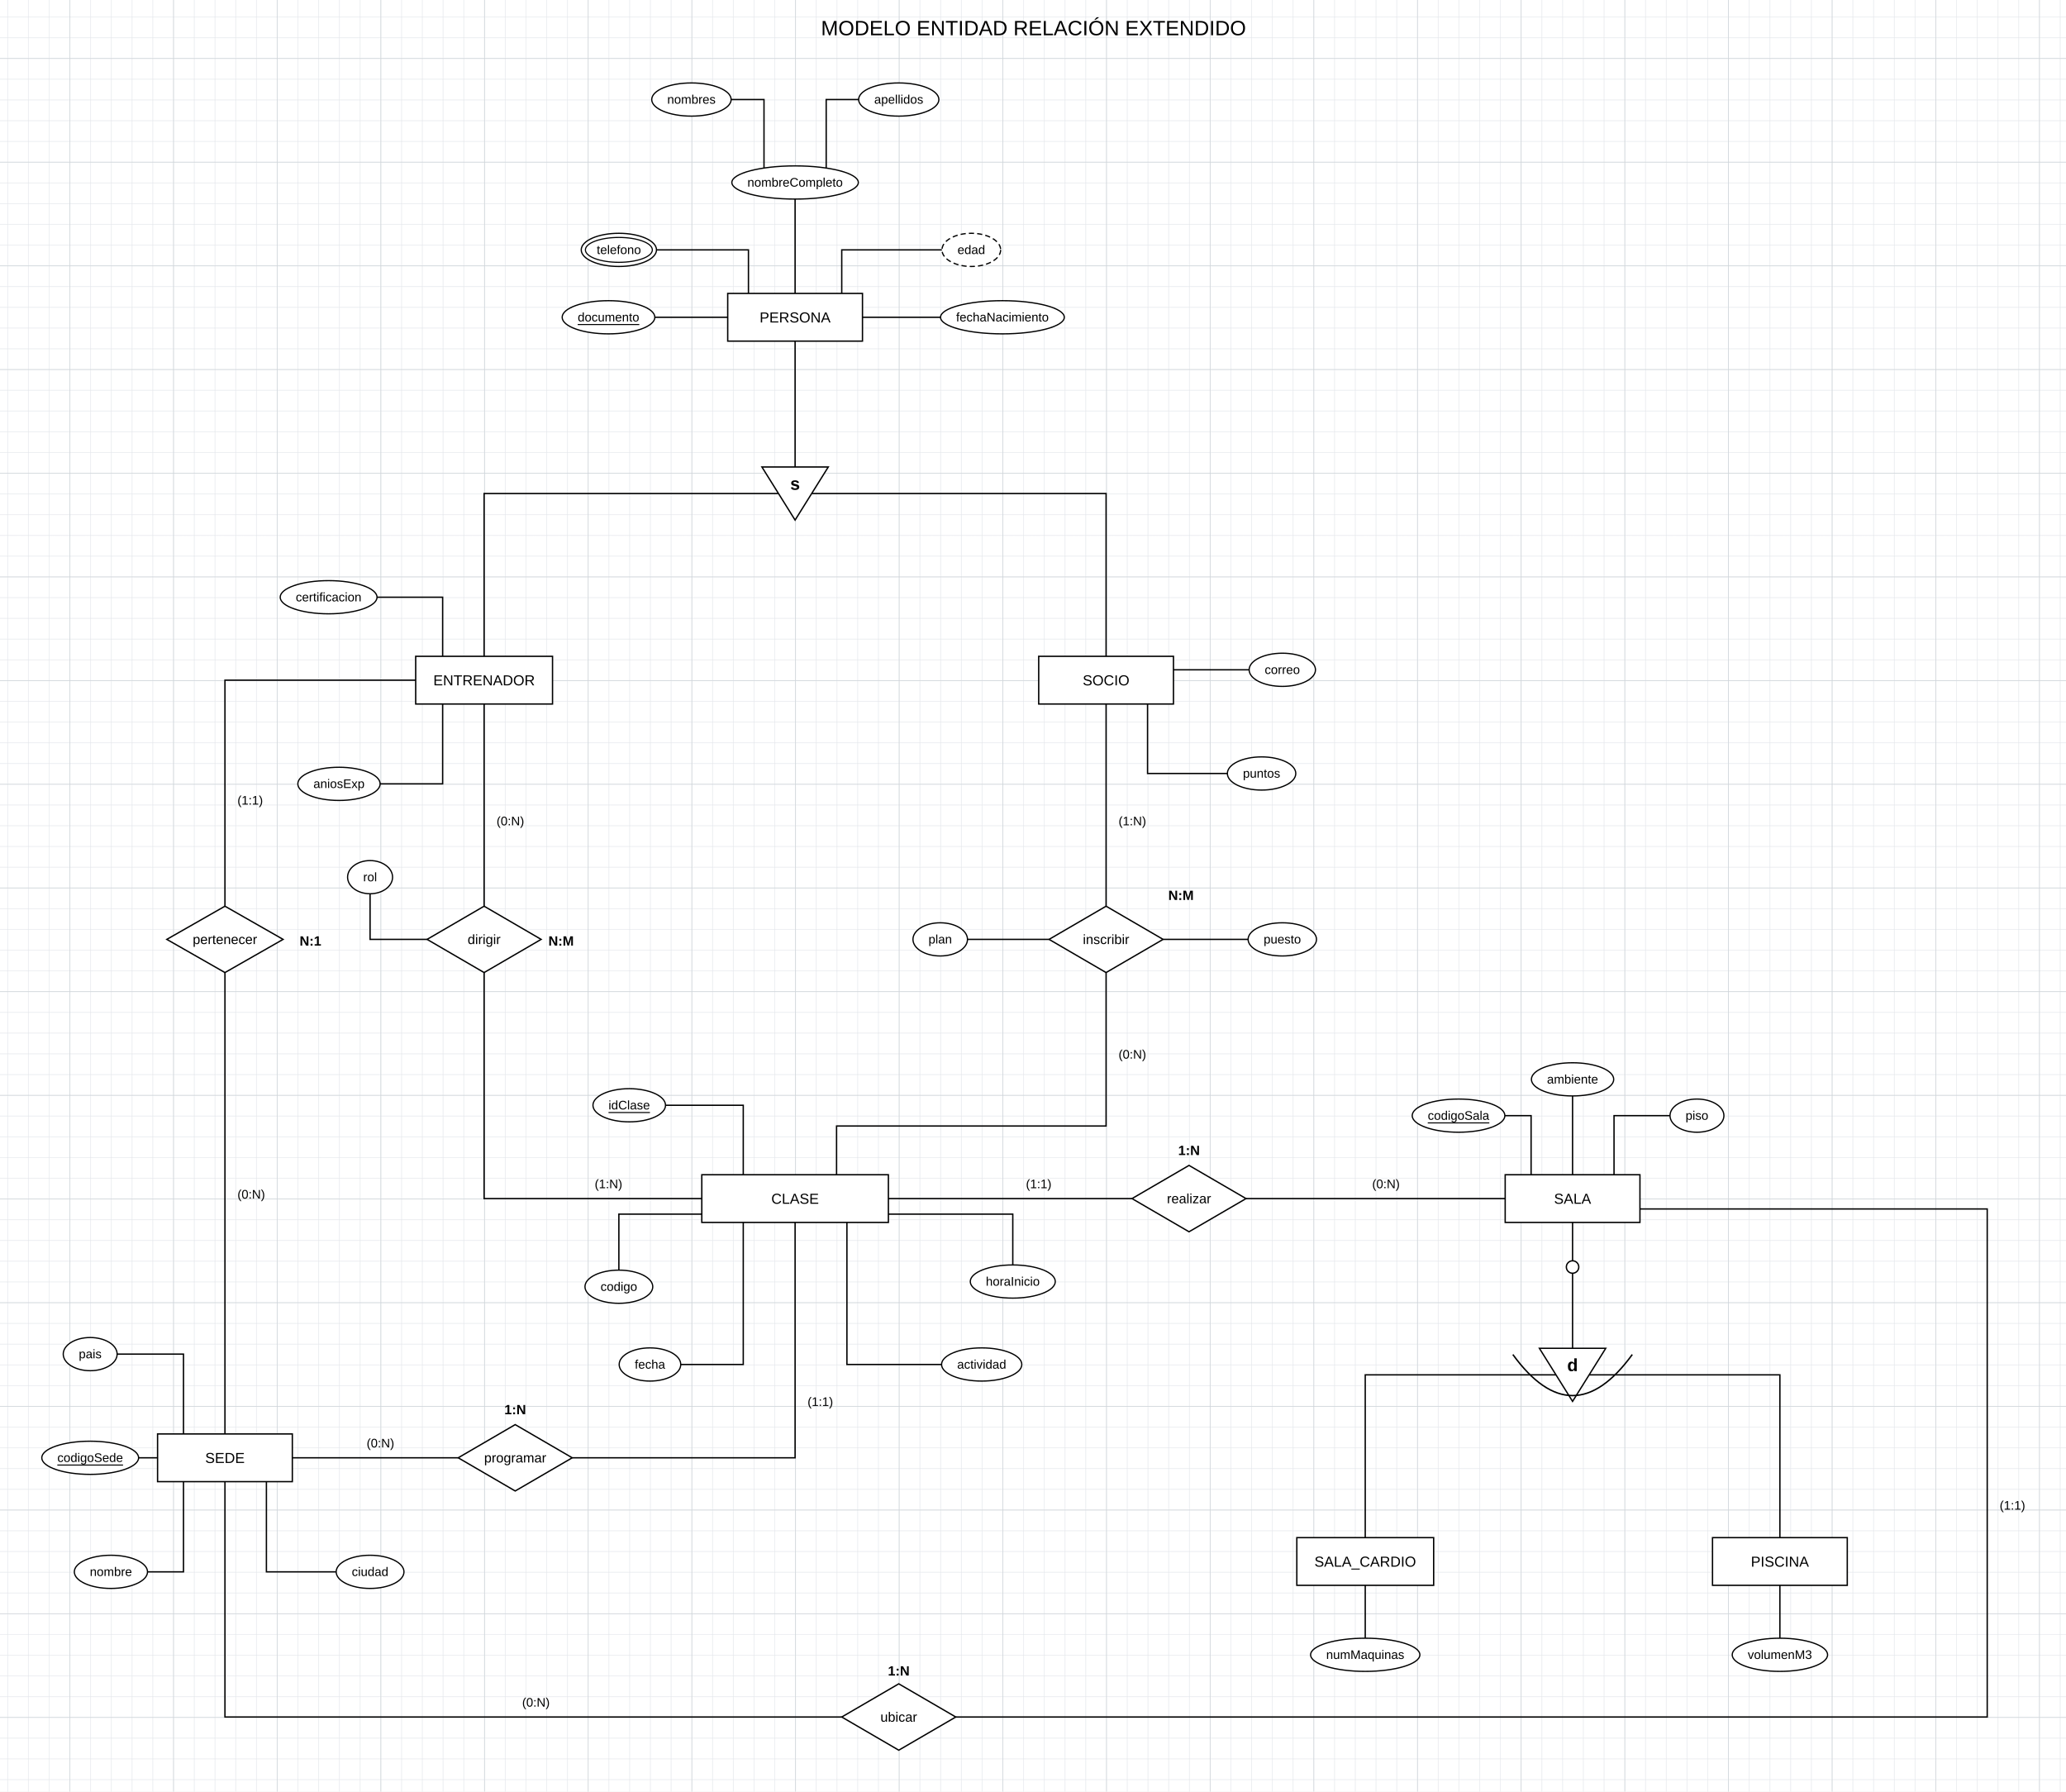
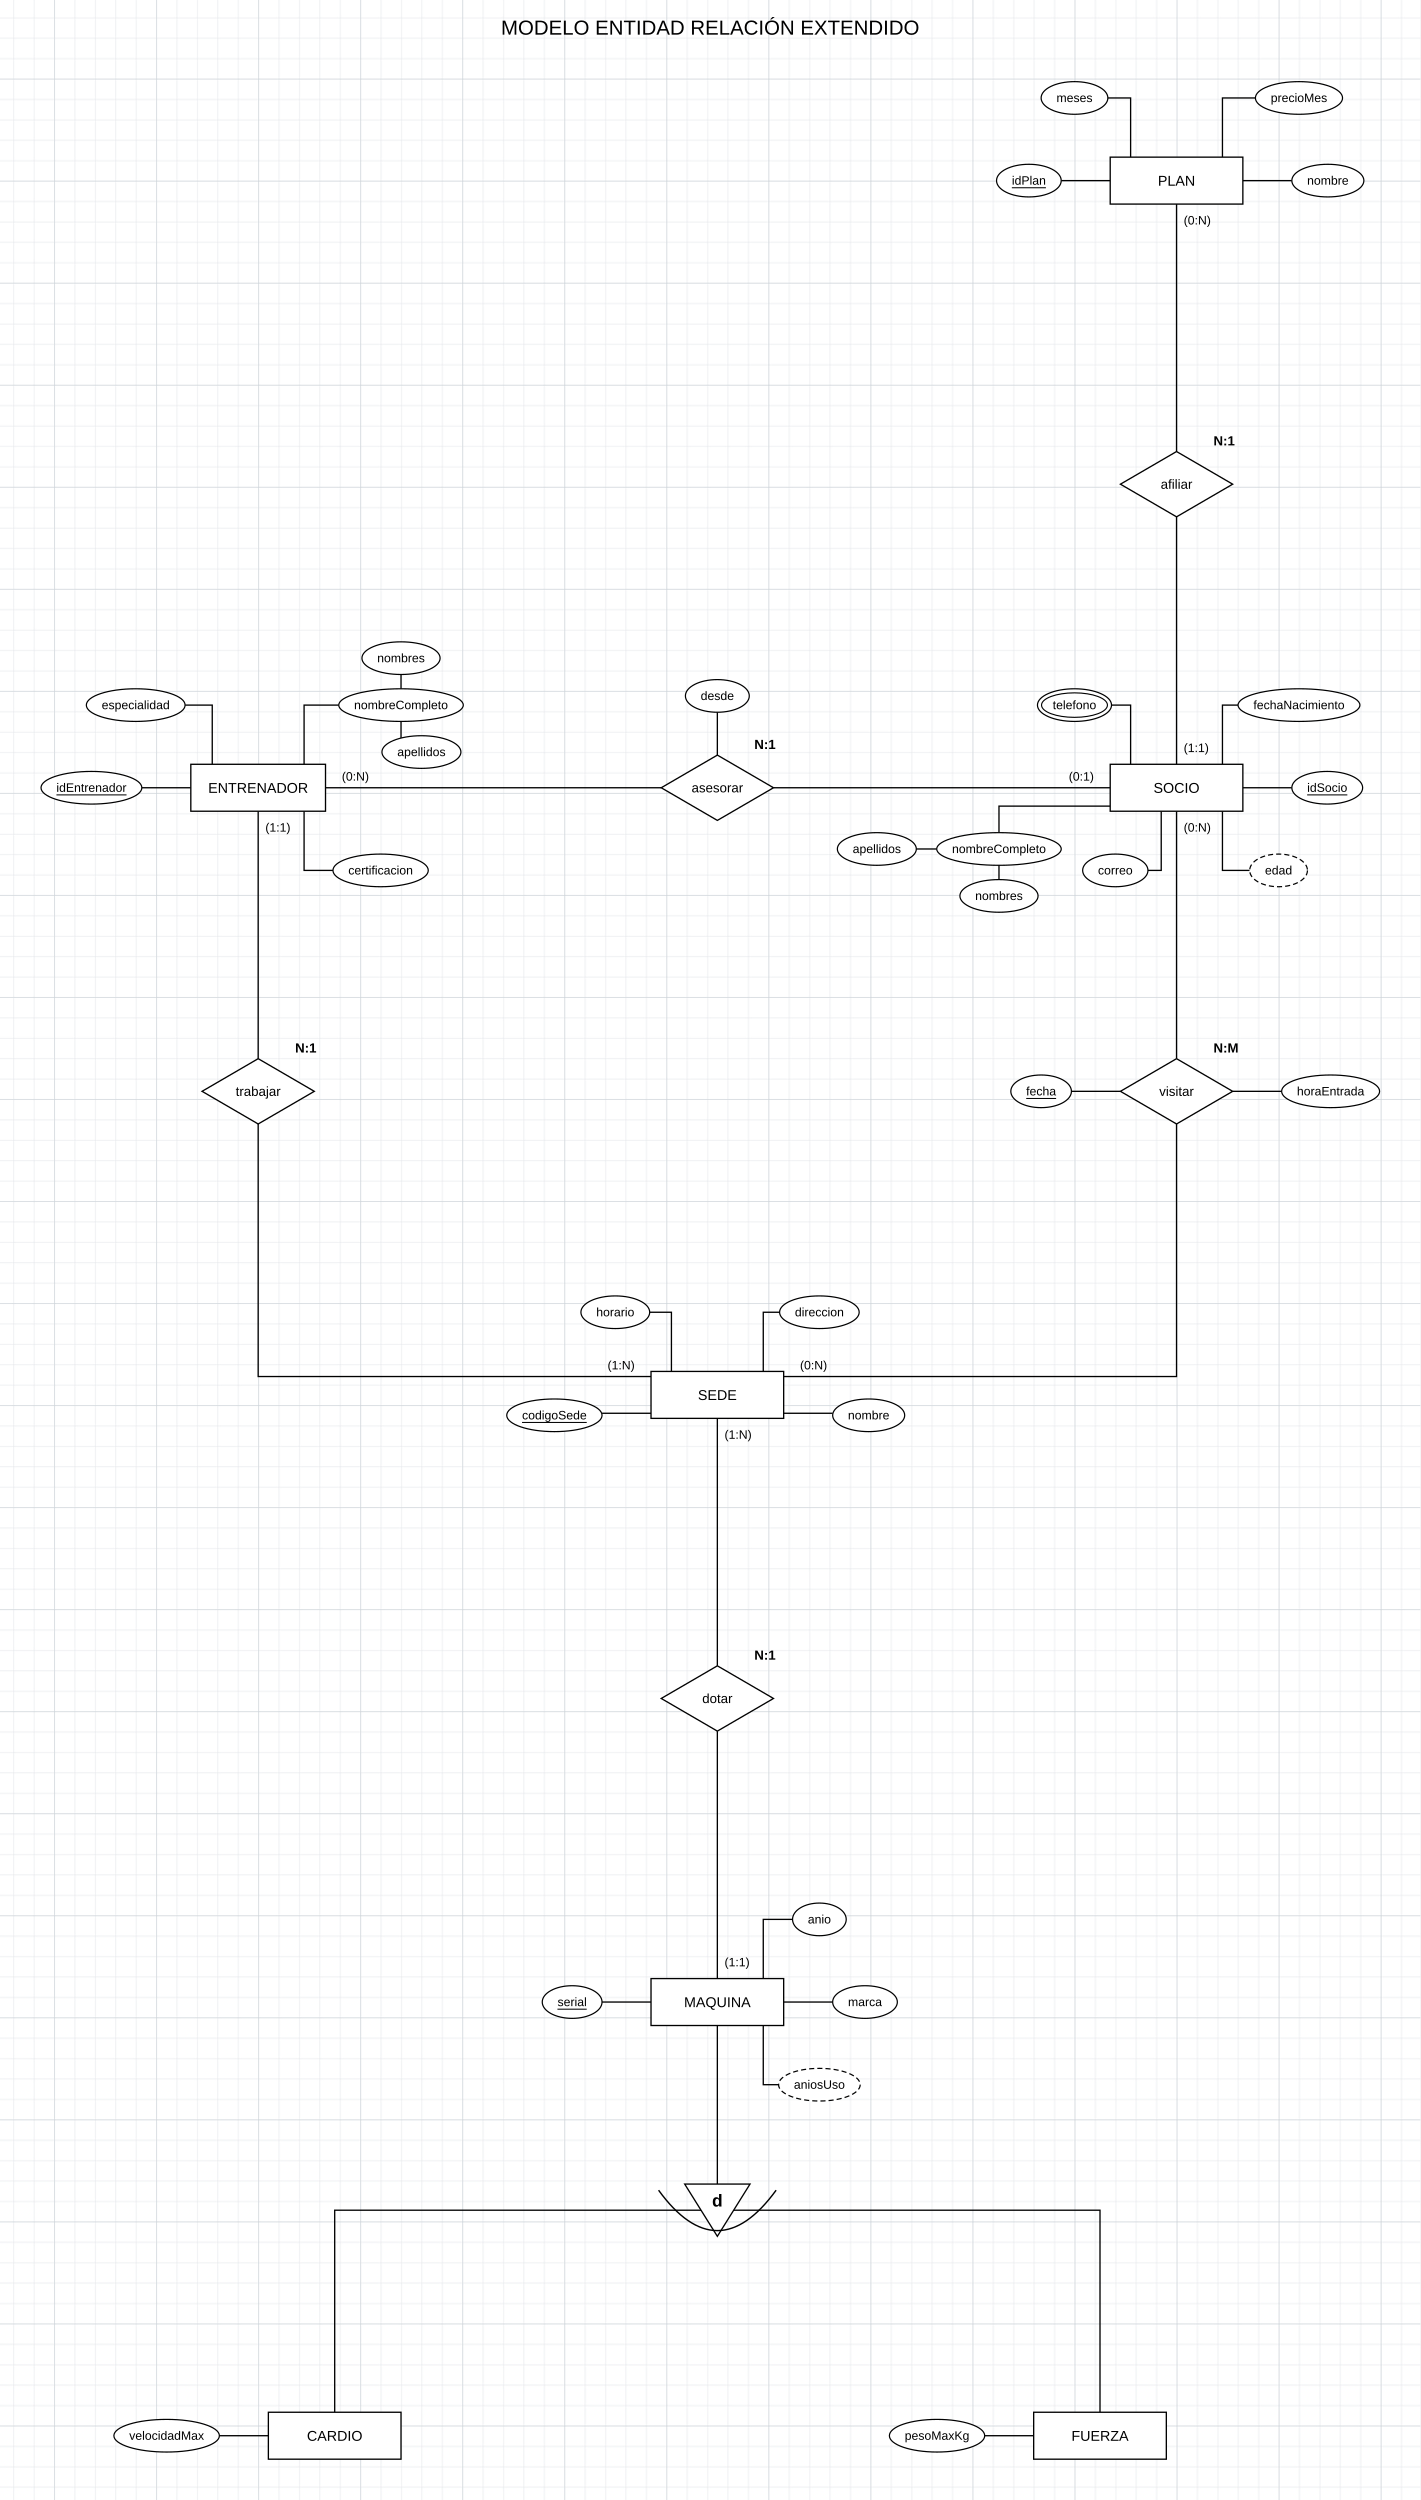
- <svg xmlns="http://www.w3.org/2000/svg" viewBox="-67 -56 1993 1728" width="1993" height="1728" font-family="Arial, Helvetica, sans-serif" role="img">
+ <svg xmlns="http://www.w3.org/2000/svg" viewBox="-253 -177 1392 2450" width="1392" height="2450" font-family="Arial, Helvetica, sans-serif" role="img">
  <defs>
    <pattern id="g1" width="20" height="20" patternUnits="userSpaceOnUse">
      <path d="M 20 0 L 0 0 0 20" fill="none" stroke="#e3e6ea" stroke-width="1" />
    </pattern>
    <pattern id="g2" width="100" height="100" patternUnits="userSpaceOnUse">
      <rect width="100" height="100" fill="url(#g1)" />
      <path d="M 100 0 L 0 0 0 100" fill="none" stroke="#cfd4da" stroke-width="1.2" />
    </pattern>
  </defs>
-   <rect x="-67" y="-56" width="1993" height="1728" fill="#ffffff" />
-   <rect x="-67" y="-56" width="1993" height="1728" fill="url(#g2)" />
-   <text x="930" y="-22" text-anchor="middle" font-size="20" fill="#000">MODELO ENTIDAD RELACIÓN EXTENDIDO</text>
-   <polyline points="700.0,273.0 700.0,394.4" fill="none" stroke="#000" stroke-width="1.3" />
-   <polyline points="684.0,420.0 400.0,420.0 400.0,577.0" fill="none" stroke="#000" stroke-width="1.3" />
-   <polyline points="716.0,420.0 1000.0,420.0 1000.0,577.0" fill="none" stroke="#000" stroke-width="1.3" />
-   <polyline points="1450.0,1123.0 1450.0,1244.4" fill="none" stroke="#000" stroke-width="1.3" />
-   <polyline points="1434.0,1270.0 1250.0,1270.0 1250.0,1427.0" fill="none" stroke="#000" stroke-width="1.3" />
-   <polyline points="1466.0,1270.0 1650.0,1270.0 1650.0,1427.0" fill="none" stroke="#000" stroke-width="1.3" />
-   <polyline points="334.0,600.0 150.0,600.0 150.0,818.0" fill="none" stroke="#000" stroke-width="1.3" />
-   <polyline points="150.0,882.0 150.0,1327.0" fill="none" stroke="#000" stroke-width="1.3" />
-   <polyline points="400.0,623.0 400.0,818.0" fill="none" stroke="#000" stroke-width="1.3" />
-   <polyline points="400.0,882.0 400.0,1100.0 610.0,1100.0" fill="none" stroke="#000" stroke-width="1.3" />
-   <polyline points="1000.0,623.0 1000.0,818.0" fill="none" stroke="#000" stroke-width="1.3" />
-   <polyline points="1000.0,882.0 1000.0,1030.0 740.0,1030.0 740.0,1077.0" fill="none" stroke="#000" stroke-width="1.3" />
-   <polyline points="790.0,1100.0 1025.0,1100.0" fill="none" stroke="#000" stroke-width="1.3" />
-   <polyline points="1135.0,1100.0 1385.0,1100.0" fill="none" stroke="#000" stroke-width="1.3" />
-   <polyline points="700.0,1123.0 700.0,1350.0 485.0,1350.0" fill="none" stroke="#000" stroke-width="1.3" />
-   <polyline points="375.0,1350.0 215.0,1350.0" fill="none" stroke="#000" stroke-width="1.3" />
-   <polyline points="150.0,1373.0 150.0,1600.0 745.0,1600.0" fill="none" stroke="#000" stroke-width="1.3" />
-   <polyline points="855.0,1600.0 1850.0,1600.0 1850.0,1110.0 1515.0,1110.0" fill="none" stroke="#000" stroke-width="1.3" />
-   <polyline points="635.0,250.0 564.7,250.0" fill="none" stroke="#000" stroke-width="1.3" />
-   <polyline points="765.0,250.0 840.3,250.0" fill="none" stroke="#000" stroke-width="1.3" />
-   <polyline points="700.0,227.0 700.0,136.0" fill="none" stroke="#000" stroke-width="1.3" />
-   <polyline points="670.0,106.1 670.0,40.0 638.3,40.0" fill="none" stroke="#000" stroke-width="1.3" />
-   <polyline points="730.0,106.1 730.0,40.0 761.3,40.0" fill="none" stroke="#000" stroke-width="1.3" />
-   <polyline points="655.0,227.0 655.0,185.0 566.3,185.0" fill="none" stroke="#000" stroke-width="1.3" />
-   <polyline points="745.0,227.0 745.0,185.0 841.7,185.0" fill="none" stroke="#000" stroke-width="1.3" />
-   <polyline points="360.0,577.0 360.0,520.0 296.7,520.0" fill="none" stroke="#000" stroke-width="1.3" />
-   <polyline points="360.0,623.0 360.0,700.0 299.7,700.0" fill="none" stroke="#000" stroke-width="1.3" />
-   <polyline points="1065.0,590.0 1138.0,590.0" fill="none" stroke="#000" stroke-width="1.3" />
-   <polyline points="1040.0,623.0 1040.0,690.0 1117.0,690.0" fill="none" stroke="#000" stroke-width="1.3" />
-   <polyline points="650.0,1077.0 650.0,1010.0 575.0,1010.0" fill="none" stroke="#000" stroke-width="1.3" />
-   <polyline points="610.0,1115.0 530.0,1115.0 530.0,1169.0" fill="none" stroke="#000" stroke-width="1.3" />
-   <polyline points="650.0,1123.0 650.0,1260.0 589.7,1260.0" fill="none" stroke="#000" stroke-width="1.3" />
-   <polyline points="790.0,1115.0 910.0,1115.0 910.0,1164.0" fill="none" stroke="#000" stroke-width="1.3" />
-   <polyline points="750.0,1123.0 750.0,1260.0 841.3,1260.0" fill="none" stroke="#000" stroke-width="1.3" />
-   <polyline points="345.0,850.0 290.0,850.0 290.0,806.0" fill="none" stroke="#000" stroke-width="1.3" />
-   <polyline points="1055.0,850.0 1137.0,850.0" fill="none" stroke="#000" stroke-width="1.3" />
-   <polyline points="945.0,850.0 866.3,850.0" fill="none" stroke="#000" stroke-width="1.3" />
-   <polyline points="1410.0,1077.0 1410.0,1020.0 1384.7,1020.0" fill="none" stroke="#000" stroke-width="1.3" />
-   <polyline points="1450.0,1077.0 1450.0,1001.0" fill="none" stroke="#000" stroke-width="1.3" />
-   <polyline points="1490.0,1077.0 1490.0,1020.0 1544.0,1020.0" fill="none" stroke="#000" stroke-width="1.3" />
-   <polyline points="1250.0,1473.0 1250.0,1524.0" fill="none" stroke="#000" stroke-width="1.3" />
-   <polyline points="1650.0,1473.0 1650.0,1524.0" fill="none" stroke="#000" stroke-width="1.3" />
-   <polyline points="85.0,1350.0 66.7,1350.0" fill="none" stroke="#000" stroke-width="1.3" />
-   <polyline points="110.0,1373.0 110.0,1460.0 75.3,1460.0" fill="none" stroke="#000" stroke-width="1.3" />
-   <polyline points="190.0,1373.0 190.0,1460.0 257.3,1460.0" fill="none" stroke="#000" stroke-width="1.3" />
-   <polyline points="110.0,1327.0 110.0,1250.0 46.0,1250.0" fill="none" stroke="#000" stroke-width="1.3" />
-   <rect x="635.0" y="227.0" width="130.0" height="46.0" fill="#fff" stroke="#000" stroke-width="1.3" />
-   <text x="700.0" y="255.0" text-anchor="middle" font-size="14" fill="#000">PERSONA</text>
-   <polygon points="668.0,394.4 732.0,394.4 700,445.6" fill="#fff" stroke="#000" stroke-width="1.3" />
-   <text x="700.0" y="416.4" text-anchor="middle" font-size="17" font-weight="bold" fill="#000">s</text>
-   <rect x="334.0" y="577.0" width="132.0" height="46.0" fill="#fff" stroke="#000" stroke-width="1.3" />
-   <text x="400.0" y="605.0" text-anchor="middle" font-size="14" fill="#000">ENTRENADOR</text>
-   <rect x="935.0" y="577.0" width="130.0" height="46.0" fill="#fff" stroke="#000" stroke-width="1.3" />
-   <text x="1000.0" y="605.0" text-anchor="middle" font-size="14" fill="#000">SOCIO</text>
-   <rect x="610.0" y="1077.0" width="180.0" height="46.0" fill="#fff" stroke="#000" stroke-width="1.3" />
-   <text x="700.0" y="1105.0" text-anchor="middle" font-size="14" fill="#000">CLASE</text>
-   <rect x="85.0" y="1327.0" width="130.0" height="46.0" fill="#fff" stroke="#000" stroke-width="1.3" />
-   <text x="150.0" y="1355.0" text-anchor="middle" font-size="14" fill="#000">SEDE</text>
-   <rect x="1385.0" y="1077.0" width="130.0" height="46.0" fill="#fff" stroke="#000" stroke-width="1.3" />
-   <text x="1450.0" y="1105.0" text-anchor="middle" font-size="14" fill="#000">SALA</text>
-   <polygon points="1418.0,1244.4 1482.0,1244.4 1450,1295.6" fill="#fff" stroke="#000" stroke-width="1.3" />
-   <text x="1450.0" y="1266.4" text-anchor="middle" font-size="17" font-weight="bold" fill="#000">d</text>
-   <rect x="1184.0" y="1427.0" width="132.0" height="46.0" fill="#fff" stroke="#000" stroke-width="1.3" />
-   <text x="1250.0" y="1455.0" text-anchor="middle" font-size="14" fill="#000">SALA_CARDIO</text>
-   <rect x="1585.0" y="1427.0" width="130.0" height="46.0" fill="#fff" stroke="#000" stroke-width="1.3" />
-   <text x="1650.0" y="1455.0" text-anchor="middle" font-size="14" fill="#000">PISCINA</text>
-   <polygon points="150,818.0 206.086,850 150,882.0 93.914,850" fill="#fff" stroke="#000" stroke-width="1.3" />
-   <text x="150.0" y="854.5" text-anchor="middle" font-size="13" fill="#000">pertenecer</text>
-   <polygon points="400,818.0 455.0,850 400,882.0 345.0,850" fill="#fff" stroke="#000" stroke-width="1.3" />
-   <text x="400.0" y="854.5" text-anchor="middle" font-size="13" fill="#000">dirigir</text>
-   <polygon points="1000,818.0 1055.0,850 1000,882.0 945.0,850" fill="#fff" stroke="#000" stroke-width="1.3" />
-   <text x="1000.0" y="854.5" text-anchor="middle" font-size="13" fill="#000">inscribir</text>
-   <polygon points="1080,1068.0 1135.0,1100 1080,1132.0 1025.0,1100" fill="#fff" stroke="#000" stroke-width="1.3" />
-   <text x="1080.0" y="1104.5" text-anchor="middle" font-size="13" fill="#000">realizar</text>
-   <polygon points="430,1318.0 485.0,1350 430,1382.0 375.0,1350" fill="#fff" stroke="#000" stroke-width="1.3" />
-   <text x="430.0" y="1354.5" text-anchor="middle" font-size="13" fill="#000">programar</text>
-   <polygon points="800,1568.0 855.0,1600 800,1632.0 745.0,1600" fill="#fff" stroke="#000" stroke-width="1.3" />
-   <text x="800.0" y="1604.5" text-anchor="middle" font-size="13" fill="#000">ubicar</text>
-   <ellipse cx="520.0" cy="250.0" rx="44.7" ry="16.0" fill="#fff" stroke="#000" stroke-width="1.2" />
-   <text x="520.0" y="254.0" text-anchor="middle" font-size="12" fill="#000">documento</text>
-   <line x1="490.3" y1="257.0" x2="549.7" y2="257.0" stroke="#000" stroke-width="1" />
-   <ellipse cx="900.0" cy="250.0" rx="59.7" ry="16.0" fill="#fff" stroke="#000" stroke-width="1.2" />
-   <text x="900.0" y="254.0" text-anchor="middle" font-size="12" fill="#000">fechaNacimiento</text>
-   <ellipse cx="700.0" cy="120.0" rx="61.0" ry="16.0" fill="#fff" stroke="#000" stroke-width="1.2" />
-   <text x="700.0" y="124.0" text-anchor="middle" font-size="12" fill="#000">nombreCompleto</text>
-   <ellipse cx="600.0" cy="40.0" rx="38.3" ry="16.0" fill="#fff" stroke="#000" stroke-width="1.2" />
-   <text x="600.0" y="44.0" text-anchor="middle" font-size="12" fill="#000">nombres</text>
-   <ellipse cx="800.0" cy="40.0" rx="38.7" ry="16.0" fill="#fff" stroke="#000" stroke-width="1.2" />
-   <text x="800.0" y="44.0" text-anchor="middle" font-size="12" fill="#000">apellidos</text>
-   <ellipse cx="530.0" cy="185.0" rx="36.3" ry="16.0" fill="#fff" stroke="#000" stroke-width="1.2" />
-   <ellipse cx="530.0" cy="185.0" rx="32.3" ry="12.0" fill="none" stroke="#000" stroke-width="1.1" />
-   <text x="530.0" y="189.0" text-anchor="middle" font-size="12" fill="#000">telefono</text>
-   <ellipse cx="870.0" cy="185.0" rx="28.3" ry="16.0" fill="#fff" stroke="#000" stroke-width="1.2" stroke-dasharray="5 3" />
-   <text x="870.0" y="189.0" text-anchor="middle" font-size="12" fill="#000">edad</text>
-   <ellipse cx="250.0" cy="520.0" rx="46.7" ry="16.0" fill="#fff" stroke="#000" stroke-width="1.2" />
-   <text x="250.0" y="524.0" text-anchor="middle" font-size="12" fill="#000">certificacion</text>
-   <ellipse cx="260.0" cy="700.0" rx="39.7" ry="16.0" fill="#fff" stroke="#000" stroke-width="1.2" />
-   <text x="260.0" y="704.0" text-anchor="middle" font-size="12" fill="#000">aniosExp</text>
-   <ellipse cx="1170.0" cy="590.0" rx="32.0" ry="16.0" fill="#fff" stroke="#000" stroke-width="1.2" />
-   <text x="1170.0" y="594.0" text-anchor="middle" font-size="12" fill="#000">correo</text>
-   <ellipse cx="1150.0" cy="690.0" rx="33.0" ry="16.0" fill="#fff" stroke="#000" stroke-width="1.2" />
-   <text x="1150.0" y="694.0" text-anchor="middle" font-size="12" fill="#000">puntos</text>
-   <ellipse cx="540.0" cy="1010.0" rx="35.0" ry="16.0" fill="#fff" stroke="#000" stroke-width="1.2" />
-   <text x="540.0" y="1014.0" text-anchor="middle" font-size="12" fill="#000">idClase</text>
-   <line x1="520.0" y1="1017.0" x2="560.0" y2="1017.0" stroke="#000" stroke-width="1" />
-   <ellipse cx="530.0" cy="1185.0" rx="32.7" ry="16.0" fill="#fff" stroke="#000" stroke-width="1.2" />
-   <text x="530.0" y="1189.0" text-anchor="middle" font-size="12" fill="#000">codigo</text>
-   <ellipse cx="560.0" cy="1260.0" rx="29.7" ry="16.0" fill="#fff" stroke="#000" stroke-width="1.2" />
-   <text x="560.0" y="1264.0" text-anchor="middle" font-size="12" fill="#000">fecha</text>
-   <ellipse cx="910.0" cy="1180.0" rx="41.0" ry="16.0" fill="#fff" stroke="#000" stroke-width="1.2" />
-   <text x="910.0" y="1184.0" text-anchor="middle" font-size="12" fill="#000">horaInicio</text>
-   <ellipse cx="880.0" cy="1260.0" rx="38.7" ry="16.0" fill="#fff" stroke="#000" stroke-width="1.2" />
-   <text x="880.0" y="1264.0" text-anchor="middle" font-size="12" fill="#000">actividad</text>
-   <ellipse cx="290.0" cy="790.0" rx="21.7" ry="16.0" fill="#fff" stroke="#000" stroke-width="1.2" />
-   <text x="290.0" y="794.0" text-anchor="middle" font-size="12" fill="#000">rol</text>
-   <ellipse cx="1170.0" cy="850.0" rx="33.0" ry="16.0" fill="#fff" stroke="#000" stroke-width="1.2" />
-   <text x="1170.0" y="854.0" text-anchor="middle" font-size="12" fill="#000">puesto</text>
-   <ellipse cx="840.0" cy="850.0" rx="26.3" ry="16.0" fill="#fff" stroke="#000" stroke-width="1.2" />
-   <text x="840.0" y="854.0" text-anchor="middle" font-size="12" fill="#000">plan</text>
-   <ellipse cx="1340.0" cy="1020.0" rx="44.7" ry="16.0" fill="#fff" stroke="#000" stroke-width="1.2" />
-   <text x="1340.0" y="1024.0" text-anchor="middle" font-size="12" fill="#000">codigoSala</text>
-   <line x1="1310.3" y1="1027.0" x2="1369.7" y2="1027.0" stroke="#000" stroke-width="1" />
-   <ellipse cx="1450.0" cy="985.0" rx="39.7" ry="16.0" fill="#fff" stroke="#000" stroke-width="1.2" />
-   <text x="1450.0" y="989.0" text-anchor="middle" font-size="12" fill="#000">ambiente</text>
-   <ellipse cx="1570.0" cy="1020.0" rx="26.0" ry="16.0" fill="#fff" stroke="#000" stroke-width="1.2" />
-   <text x="1570.0" y="1024.0" text-anchor="middle" font-size="12" fill="#000">piso</text>
-   <ellipse cx="1250.0" cy="1540.0" rx="52.7" ry="16.0" fill="#fff" stroke="#000" stroke-width="1.2" />
-   <text x="1250.0" y="1544.0" text-anchor="middle" font-size="12" fill="#000">numMaquinas</text>
-   <ellipse cx="1650.0" cy="1540.0" rx="46.0" ry="16.0" fill="#fff" stroke="#000" stroke-width="1.2" />
-   <text x="1650.0" y="1544.0" text-anchor="middle" font-size="12" fill="#000">volumenM3</text>
-   <ellipse cx="20.0" cy="1350.0" rx="46.7" ry="16.0" fill="#fff" stroke="#000" stroke-width="1.2" />
-   <text x="20.0" y="1354.0" text-anchor="middle" font-size="12" fill="#000">codigoSede</text>
-   <line x1="-11.7" y1="1357.0" x2="51.7" y2="1357.0" stroke="#000" stroke-width="1" />
-   <ellipse cx="40.0" cy="1460.0" rx="35.3" ry="16.0" fill="#fff" stroke="#000" stroke-width="1.2" />
-   <text x="40.0" y="1464.0" text-anchor="middle" font-size="12" fill="#000">nombre</text>
-   <ellipse cx="290.0" cy="1460.0" rx="32.7" ry="16.0" fill="#fff" stroke="#000" stroke-width="1.2" />
-   <text x="290.0" y="1464.0" text-anchor="middle" font-size="12" fill="#000">ciudad</text>
-   <ellipse cx="20.0" cy="1250.0" rx="26.0" ry="16.0" fill="#fff" stroke="#000" stroke-width="1.2" />
-   <text x="20.0" y="1254.0" text-anchor="middle" font-size="12" fill="#000">pais</text>
-   <path d="M 1392.4 1250.4 Q 1450.0 1329.6 1507.6 1250.4" fill="none" stroke="#000" stroke-width="1.4" />
-   <circle cx="1450.0" cy="1166.0" r="6" fill="#fff" stroke="#000" stroke-width="1.3" />
-   <text x="162.0" y="720.0" text-anchor="start" font-size="12" fill="#000">(1:1)</text>
-   <text x="162.0" y="1100.0" text-anchor="start" font-size="12" fill="#000">(0:N)</text>
-   <text x="222.0" y="856.0" text-anchor="start" font-size="13" font-weight="bold" fill="#000">N:1</text>
-   <text x="412.0" y="740.0" text-anchor="start" font-size="12" fill="#000">(0:N)</text>
-   <text x="520.0" y="1090.0" text-anchor="middle" font-size="12" fill="#000">(1:N)</text>
-   <text x="462.0" y="856.0" text-anchor="start" font-size="13" font-weight="bold" fill="#000">N:M</text>
-   <text x="1012.0" y="740.0" text-anchor="start" font-size="12" fill="#000">(1:N)</text>
-   <text x="1012.0" y="965.0" text-anchor="start" font-size="12" fill="#000">(0:N)</text>
-   <text x="1060.0" y="812.0" text-anchor="start" font-size="13" font-weight="bold" fill="#000">N:M</text>
-   <text x="935.0" y="1090.0" text-anchor="middle" font-size="12" fill="#000">(1:1)</text>
-   <text x="1270.0" y="1090.0" text-anchor="middle" font-size="12" fill="#000">(0:N)</text>
-   <text x="1080.0" y="1058.0" text-anchor="middle" font-size="13" font-weight="bold" fill="#000">1:N</text>
-   <text x="712.0" y="1300.0" text-anchor="start" font-size="12" fill="#000">(1:1)</text>
-   <text x="300.0" y="1340.0" text-anchor="middle" font-size="12" fill="#000">(0:N)</text>
-   <text x="430.0" y="1308.0" text-anchor="middle" font-size="13" font-weight="bold" fill="#000">1:N</text>
-   <text x="1862.0" y="1400.0" text-anchor="start" font-size="12" fill="#000">(1:1)</text>
-   <text x="450.0" y="1590.0" text-anchor="middle" font-size="12" fill="#000">(0:N)</text>
-   <text x="800.0" y="1560.0" text-anchor="middle" font-size="13" font-weight="bold" fill="#000">1:N</text>
+   <rect x="-253" y="-177" width="1392" height="2450" fill="#ffffff" />
+   <rect x="-253" y="-177" width="1392" height="2450" fill="url(#g2)" />
+   <text x="443" y="-143" text-anchor="middle" font-size="20" fill="#000">MODELO ENTIDAD RELACIÓN EXTENDIDO</text>
+   <polyline points="450.0,1808.0 450.0,1963.4" fill="none" stroke="#000" stroke-width="1.3" />
+   <polyline points="434.0,1989.0 75.0,1989.0 75.0,2187.0" fill="none" stroke="#000" stroke-width="1.3" />
+   <polyline points="466.0,1989.0 825.0,1989.0 825.0,2187.0" fill="none" stroke="#000" stroke-width="1.3" />
+   <polyline points="900.0,572.0 900.0,329.5" fill="none" stroke="#000" stroke-width="1.3" />
+   <polyline points="900.0,23.0 900.0,265.5" fill="none" stroke="#000" stroke-width="1.3" />
+   <polyline points="0.0,618.0 0.0,860.5" fill="none" stroke="#000" stroke-width="1.3" />
+   <polyline points="900.0,618.0 900.0,860.5" fill="none" stroke="#000" stroke-width="1.3" />
+   <polyline points="450.0,1762.0 450.0,1519.5" fill="none" stroke="#000" stroke-width="1.3" />
+   <polyline points="450.0,1213.0 450.0,1455.5" fill="none" stroke="#000" stroke-width="1.3" />
+   <polyline points="835.0,595.0 505.0,595.0" fill="none" stroke="#000" stroke-width="1.3" />
+   <polyline points="66.0,595.0 395.0,595.0" fill="none" stroke="#000" stroke-width="1.3" />
+   <polyline points="385.0,1172.0 0.0,1172.0 0.0,924.5" fill="none" stroke="#000" stroke-width="1.3" />
+   <polyline points="515.0,1172.0 900.0,1172.0 900.0,924.5" fill="none" stroke="#000" stroke-width="1.3" />
+   <polyline points="965.0,595.0 1013.0,595.0" fill="none" stroke="#000" stroke-width="1.3" />
+   <polyline points="835.0,613.0 726.0,613.0 726.0,639.0" fill="none" stroke="#000" stroke-width="1.3" />
+   <polyline points="726.0,671.0 726.0,685.0" fill="none" stroke="#000" stroke-width="1.3" />
+   <polyline points="665.0,655.0 645.0,655.0" fill="none" stroke="#000" stroke-width="1.3" />
+   <polyline points="945.0,572.0 945.0,514.0 960.3,514.0" fill="none" stroke="#000" stroke-width="1.3" />
+   <polyline points="945.0,618.0 945.0,676.0 971.7,676.0" fill="none" stroke="#000" stroke-width="1.3" />
+   <polyline points="855.0,572.0 855.0,514.0 836.3,514.0" fill="none" stroke="#000" stroke-width="1.3" />
+   <polyline points="885.0,618.0 885.0,676.0 872.0,676.0" fill="none" stroke="#000" stroke-width="1.3" />
+   <polyline points="835.0,0.0 787.0,0.0" fill="none" stroke="#000" stroke-width="1.3" />
+   <polyline points="965.0,0.0 1013.0,0.0" fill="none" stroke="#000" stroke-width="1.3" />
+   <polyline points="945.0,-23.0 945.0,-81.0 977.3,-81.0" fill="none" stroke="#000" stroke-width="1.3" />
+   <polyline points="855.0,-23.0 855.0,-81.0 832.7,-81.0" fill="none" stroke="#000" stroke-width="1.3" />
+   <polyline points="-66.0,595.0 -114.0,595.0" fill="none" stroke="#000" stroke-width="1.3" />
+   <polyline points="45.0,572.0 45.0,514.0 79.0,514.0" fill="none" stroke="#000" stroke-width="1.3" />
+   <polyline points="140.0,498.0 140.0,484.0" fill="none" stroke="#000" stroke-width="1.3" />
+   <polyline points="140.0,530.0 140.0,546.3" fill="none" stroke="#000" stroke-width="1.3" />
+   <polyline points="-45.0,572.0 -45.0,514.0 -71.6,514.0" fill="none" stroke="#000" stroke-width="1.3" />
+   <polyline points="45.0,618.0 45.0,676.0 73.3,676.0" fill="none" stroke="#000" stroke-width="1.3" />
+   <polyline points="385.0,1208.0 337.0,1208.0" fill="none" stroke="#000" stroke-width="1.3" />
+   <polyline points="515.0,1208.0 563.0,1208.0" fill="none" stroke="#000" stroke-width="1.3" />
+   <polyline points="495.0,1167.0 495.0,1109.0 511.0,1109.0" fill="none" stroke="#000" stroke-width="1.3" />
+   <polyline points="405.0,1167.0 405.0,1109.0 383.7,1109.0" fill="none" stroke="#000" stroke-width="1.3" />
+   <polyline points="385.0,1785.0 337.0,1785.0" fill="none" stroke="#000" stroke-width="1.3" />
+   <polyline points="515.0,1785.0 563.0,1785.0" fill="none" stroke="#000" stroke-width="1.3" />
+   <polyline points="495.0,1762.0 495.0,1704.0 523.7,1704.0" fill="none" stroke="#000" stroke-width="1.3" />
+   <polyline points="495.0,1808.0 495.0,1866.0 510.0,1866.0" fill="none" stroke="#000" stroke-width="1.3" />
+   <polyline points="10.0,2210.0 -38.0,2210.0" fill="none" stroke="#000" stroke-width="1.3" />
+   <polyline points="760.0,2210.0 712.0,2210.0" fill="none" stroke="#000" stroke-width="1.3" />
+   <polyline points="450.0,563.0 450.0,521.0" fill="none" stroke="#000" stroke-width="1.3" />
+   <polyline points="845.0,892.5 797.0,892.5" fill="none" stroke="#000" stroke-width="1.3" />
+   <polyline points="955.0,892.5 1003.0,892.5" fill="none" stroke="#000" stroke-width="1.3" />
+   <rect x="835.0" y="-23.0" width="130.0" height="46.0" fill="#fff" stroke="#000" stroke-width="1.3" />
+   <text x="900.0" y="5.0" text-anchor="middle" font-size="14" fill="#000">PLAN</text>
+   <rect x="-66.0" y="572.0" width="132.0" height="46.0" fill="#fff" stroke="#000" stroke-width="1.3" />
+   <text x="0.0" y="600.0" text-anchor="middle" font-size="14" fill="#000">ENTRENADOR</text>
+   <rect x="835.0" y="572.0" width="130.0" height="46.0" fill="#fff" stroke="#000" stroke-width="1.3" />
+   <text x="900.0" y="600.0" text-anchor="middle" font-size="14" fill="#000">SOCIO</text>
+   <rect x="385.0" y="1167.0" width="130.0" height="46.0" fill="#fff" stroke="#000" stroke-width="1.3" />
+   <text x="450.0" y="1195.0" text-anchor="middle" font-size="14" fill="#000">SEDE</text>
+   <rect x="385.0" y="1762.0" width="130.0" height="46.0" fill="#fff" stroke="#000" stroke-width="1.3" />
+   <text x="450.0" y="1790.0" text-anchor="middle" font-size="14" fill="#000">MAQUINA</text>
+   <rect x="10.0" y="2187.0" width="130.0" height="46.0" fill="#fff" stroke="#000" stroke-width="1.3" />
+   <text x="75.0" y="2215.0" text-anchor="middle" font-size="14" fill="#000">CARDIO</text>
+   <rect x="760.0" y="2187.0" width="130.0" height="46.0" fill="#fff" stroke="#000" stroke-width="1.3" />
+   <text x="825.0" y="2215.0" text-anchor="middle" font-size="14" fill="#000">FUERZA</text>
+   <polygon points="900,265.5 955.0,297.5 900,329.5 845.0,297.5" fill="#fff" stroke="#000" stroke-width="1.3" />
+   <text x="900.0" y="302.0" text-anchor="middle" font-size="13" fill="#000">afiliar</text>
+   <polygon points="450,563.0 505.0,595 450,627.0 395.0,595" fill="#fff" stroke="#000" stroke-width="1.3" />
+   <text x="450.0" y="599.5" text-anchor="middle" font-size="13" fill="#000">asesorar</text>
+   <polygon points="0,860.5 55.0,892.5 0,924.5 -55.0,892.5" fill="#fff" stroke="#000" stroke-width="1.3" />
+   <text x="0.0" y="897.0" text-anchor="middle" font-size="13" fill="#000">trabajar</text>
+   <polygon points="900,860.5 955.0,892.5 900,924.5 845.0,892.5" fill="#fff" stroke="#000" stroke-width="1.3" />
+   <text x="900.0" y="897.0" text-anchor="middle" font-size="13" fill="#000">visitar</text>
+   <polygon points="450,1455.5 505.0,1487.5 450,1519.5 395.0,1487.5" fill="#fff" stroke="#000" stroke-width="1.3" />
+   <text x="450.0" y="1492.0" text-anchor="middle" font-size="13" fill="#000">dotar</text>
+   <polygon points="418.0,1963.4 482.0,1963.4 450,2014.6" fill="#fff" stroke="#000" stroke-width="1.3" />
+   <text x="450.0" y="1985.4" text-anchor="middle" font-size="17" font-weight="bold" fill="#000">d</text>
+   <ellipse cx="1047.7" cy="595.0" rx="34.7" ry="16.0" fill="#fff" stroke="#000" stroke-width="1.2" />
+   <text x="1047.7" y="599.0" text-anchor="middle" font-size="12" fill="#000">idSocio</text>
+   <line x1="1028.0" y1="602.0" x2="1067.4" y2="602.0" stroke="#000" stroke-width="1" />
+   <ellipse cx="726.0" cy="655.0" rx="61.0" ry="16.0" fill="#fff" stroke="#000" stroke-width="1.2" />
+   <text x="726.0" y="659.0" text-anchor="middle" font-size="12" fill="#000">nombreCompleto</text>
+   <ellipse cx="726.0" cy="701.0" rx="38.3" ry="16.0" fill="#fff" stroke="#000" stroke-width="1.2" />
+   <text x="726.0" y="705.0" text-anchor="middle" font-size="12" fill="#000">nombres</text>
+   <ellipse cx="606.3" cy="655.0" rx="38.7" ry="16.0" fill="#fff" stroke="#000" stroke-width="1.2" />
+   <text x="606.3" y="659.0" text-anchor="middle" font-size="12" fill="#000">apellidos</text>
+   <ellipse cx="1020.0" cy="514.0" rx="59.7" ry="16.0" fill="#fff" stroke="#000" stroke-width="1.2" />
+   <text x="1020.0" y="518.0" text-anchor="middle" font-size="12" fill="#000">fechaNacimiento</text>
+   <ellipse cx="1000.0" cy="676.0" rx="28.3" ry="16.0" fill="#fff" stroke="#000" stroke-width="1.2" stroke-dasharray="5 3" />
+   <text x="1000.0" y="680.0" text-anchor="middle" font-size="12" fill="#000">edad</text>
+   <ellipse cx="800.0" cy="514.0" rx="36.3" ry="16.0" fill="#fff" stroke="#000" stroke-width="1.2" />
+   <ellipse cx="800.0" cy="514.0" rx="32.3" ry="12.0" fill="none" stroke="#000" stroke-width="1.1" />
+   <text x="800.0" y="518.0" text-anchor="middle" font-size="12" fill="#000">telefono</text>
+   <ellipse cx="840.0" cy="676.0" rx="32.0" ry="16.0" fill="#fff" stroke="#000" stroke-width="1.2" />
+   <text x="840.0" y="680.0" text-anchor="middle" font-size="12" fill="#000">correo</text>
+   <ellipse cx="755.3" cy="0.0" rx="31.7" ry="16.0" fill="#fff" stroke="#000" stroke-width="1.2" />
+   <text x="755.3" y="4.0" text-anchor="middle" font-size="12" fill="#000">idPlan</text>
+   <line x1="738.6" y1="7.0" x2="772.0" y2="7.0" stroke="#000" stroke-width="1" />
+   <ellipse cx="1048.3" cy="0.0" rx="35.3" ry="16.0" fill="#fff" stroke="#000" stroke-width="1.2" />
+   <text x="1048.3" y="4.0" text-anchor="middle" font-size="12" fill="#000">nombre</text>
+   <ellipse cx="1020.0" cy="-81.0" rx="42.7" ry="16.0" fill="#fff" stroke="#000" stroke-width="1.2" />
+   <text x="1020.0" y="-77.0" text-anchor="middle" font-size="12" fill="#000">precioMes</text>
+   <ellipse cx="800.0" cy="-81.0" rx="32.7" ry="16.0" fill="#fff" stroke="#000" stroke-width="1.2" />
+   <text x="800.0" y="-77.0" text-anchor="middle" font-size="12" fill="#000">meses</text>
+   <ellipse cx="-163.4" cy="595.0" rx="49.4" ry="16.0" fill="#fff" stroke="#000" stroke-width="1.2" />
+   <text x="-163.4" y="599.0" text-anchor="middle" font-size="12" fill="#000">idEntrenador</text>
+   <line x1="-197.7" y1="602.0" x2="-129.0" y2="602.0" stroke="#000" stroke-width="1" />
+   <ellipse cx="140.0" cy="514.0" rx="61.0" ry="16.0" fill="#fff" stroke="#000" stroke-width="1.2" />
+   <text x="140.0" y="518.0" text-anchor="middle" font-size="12" fill="#000">nombreCompleto</text>
+   <ellipse cx="140.0" cy="468.0" rx="38.3" ry="16.0" fill="#fff" stroke="#000" stroke-width="1.2" />
+   <text x="140.0" y="472.0" text-anchor="middle" font-size="12" fill="#000">nombres</text>
+   <ellipse cx="160.0" cy="560.0" rx="38.7" ry="16.0" fill="#fff" stroke="#000" stroke-width="1.2" />
+   <text x="160.0" y="564.0" text-anchor="middle" font-size="12" fill="#000">apellidos</text>
+   <ellipse cx="-120.0" cy="514.0" rx="48.4" ry="16.0" fill="#fff" stroke="#000" stroke-width="1.2" />
+   <text x="-120.0" y="518.0" text-anchor="middle" font-size="12" fill="#000">especialidad</text>
+   <ellipse cx="120.0" cy="676.0" rx="46.7" ry="16.0" fill="#fff" stroke="#000" stroke-width="1.2" />
+   <text x="120.0" y="680.0" text-anchor="middle" font-size="12" fill="#000">certificacion</text>
+   <ellipse cx="290.3" cy="1210.0" rx="46.7" ry="16.0" fill="#fff" stroke="#000" stroke-width="1.2" />
+   <text x="290.3" y="1214.0" text-anchor="middle" font-size="12" fill="#000">codigoSede</text>
+   <line x1="258.6" y1="1217.0" x2="322.0" y2="1217.0" stroke="#000" stroke-width="1" />
+   <ellipse cx="598.3" cy="1210.0" rx="35.3" ry="16.0" fill="#fff" stroke="#000" stroke-width="1.2" />
+   <text x="598.3" y="1214.0" text-anchor="middle" font-size="12" fill="#000">nombre</text>
+   <ellipse cx="550.0" cy="1109.0" rx="39.0" ry="16.0" fill="#fff" stroke="#000" stroke-width="1.2" />
+   <text x="550.0" y="1113.0" text-anchor="middle" font-size="12" fill="#000">direccion</text>
+   <ellipse cx="350.0" cy="1109.0" rx="33.7" ry="16.0" fill="#fff" stroke="#000" stroke-width="1.2" />
+   <text x="350.0" y="1113.0" text-anchor="middle" font-size="12" fill="#000">horario</text>
+   <ellipse cx="307.7" cy="1785.0" rx="29.3" ry="16.0" fill="#fff" stroke="#000" stroke-width="1.2" />
+   <text x="307.7" y="1789.0" text-anchor="middle" font-size="12" fill="#000">serial</text>
+   <line x1="293.3" y1="1792.0" x2="322.0" y2="1792.0" stroke="#000" stroke-width="1" />
+   <ellipse cx="594.7" cy="1785.0" rx="31.7" ry="16.0" fill="#fff" stroke="#000" stroke-width="1.2" />
+   <text x="594.7" y="1789.0" text-anchor="middle" font-size="12" fill="#000">marca</text>
+   <ellipse cx="550.0" cy="1704.0" rx="26.3" ry="16.0" fill="#fff" stroke="#000" stroke-width="1.2" />
+   <text x="550.0" y="1708.0" text-anchor="middle" font-size="12" fill="#000">anio</text>
+   <ellipse cx="550.0" cy="1866.0" rx="40.0" ry="16.0" fill="#fff" stroke="#000" stroke-width="1.2" stroke-dasharray="5 3" />
+   <text x="550.0" y="1870.0" text-anchor="middle" font-size="12" fill="#000">aniosUso</text>
+   <ellipse cx="-89.7" cy="2210.0" rx="51.7" ry="16.0" fill="#fff" stroke="#000" stroke-width="1.2" />
+   <text x="-89.7" y="2214.0" text-anchor="middle" font-size="12" fill="#000">velocidadMax</text>
+   <ellipse cx="665.3" cy="2210.0" rx="46.7" ry="16.0" fill="#fff" stroke="#000" stroke-width="1.2" />
+   <text x="665.3" y="2214.0" text-anchor="middle" font-size="12" fill="#000">pesoMaxKg</text>
+   <ellipse cx="450.0" cy="505.0" rx="31.3" ry="16.0" fill="#fff" stroke="#000" stroke-width="1.2" />
+   <text x="450.0" y="509.0" text-anchor="middle" font-size="12" fill="#000">desde</text>
+   <ellipse cx="767.3" cy="892.5" rx="29.7" ry="16.0" fill="#fff" stroke="#000" stroke-width="1.2" />
+   <text x="767.3" y="896.5" text-anchor="middle" font-size="12" fill="#000">fecha</text>
+   <line x1="752.7" y1="899.5" x2="782.0" y2="899.5" stroke="#000" stroke-width="1" />
+   <ellipse cx="1051.0" cy="892.5" rx="48.0" ry="16.0" fill="#fff" stroke="#000" stroke-width="1.2" />
+   <text x="1051.0" y="896.5" text-anchor="middle" font-size="12" fill="#000">horaEntrada</text>
+   <path d="M 392.4 1969.4 Q 450.0 2048.6 507.6 1969.4" fill="none" stroke="#000" stroke-width="1.4" />
+   <text x="907.0" y="560.0" text-anchor="start" font-size="12" fill="#000">(1:1)</text>
+   <text x="907.0" y="43.0" text-anchor="start" font-size="12" fill="#000">(0:N)</text>
+   <text x="7.0" y="638.0" text-anchor="start" font-size="12" fill="#000">(1:1)</text>
+   <text x="907.0" y="638.0" text-anchor="start" font-size="12" fill="#000">(0:N)</text>
+   <text x="457.0" y="1750.0" text-anchor="start" font-size="12" fill="#000">(1:1)</text>
+   <text x="457.0" y="1233.0" text-anchor="start" font-size="12" fill="#000">(1:N)</text>
+   <text x="806.7" y="588.0" text-anchor="middle" font-size="12" fill="#000">(0:1)</text>
+   <text x="95.3" y="588.0" text-anchor="middle" font-size="12" fill="#000">(0:N)</text>
+   <text x="355.7" y="1165.0" text-anchor="middle" font-size="12" fill="#000">(1:N)</text>
+   <text x="544.3" y="1165.0" text-anchor="middle" font-size="12" fill="#000">(0:N)</text>
+   <text x="936.2" y="259.5" text-anchor="start" font-size="13" font-weight="bold" fill="#000">N:1</text>
+   <text x="486.2" y="557.0" text-anchor="start" font-size="13" font-weight="bold" fill="#000">N:1</text>
+   <text x="36.2" y="854.5" text-anchor="start" font-size="13" font-weight="bold" fill="#000">N:1</text>
+   <text x="936.2" y="854.5" text-anchor="start" font-size="13" font-weight="bold" fill="#000">N:M</text>
+   <text x="486.2" y="1449.5" text-anchor="start" font-size="13" font-weight="bold" fill="#000">N:1</text>
</svg>
